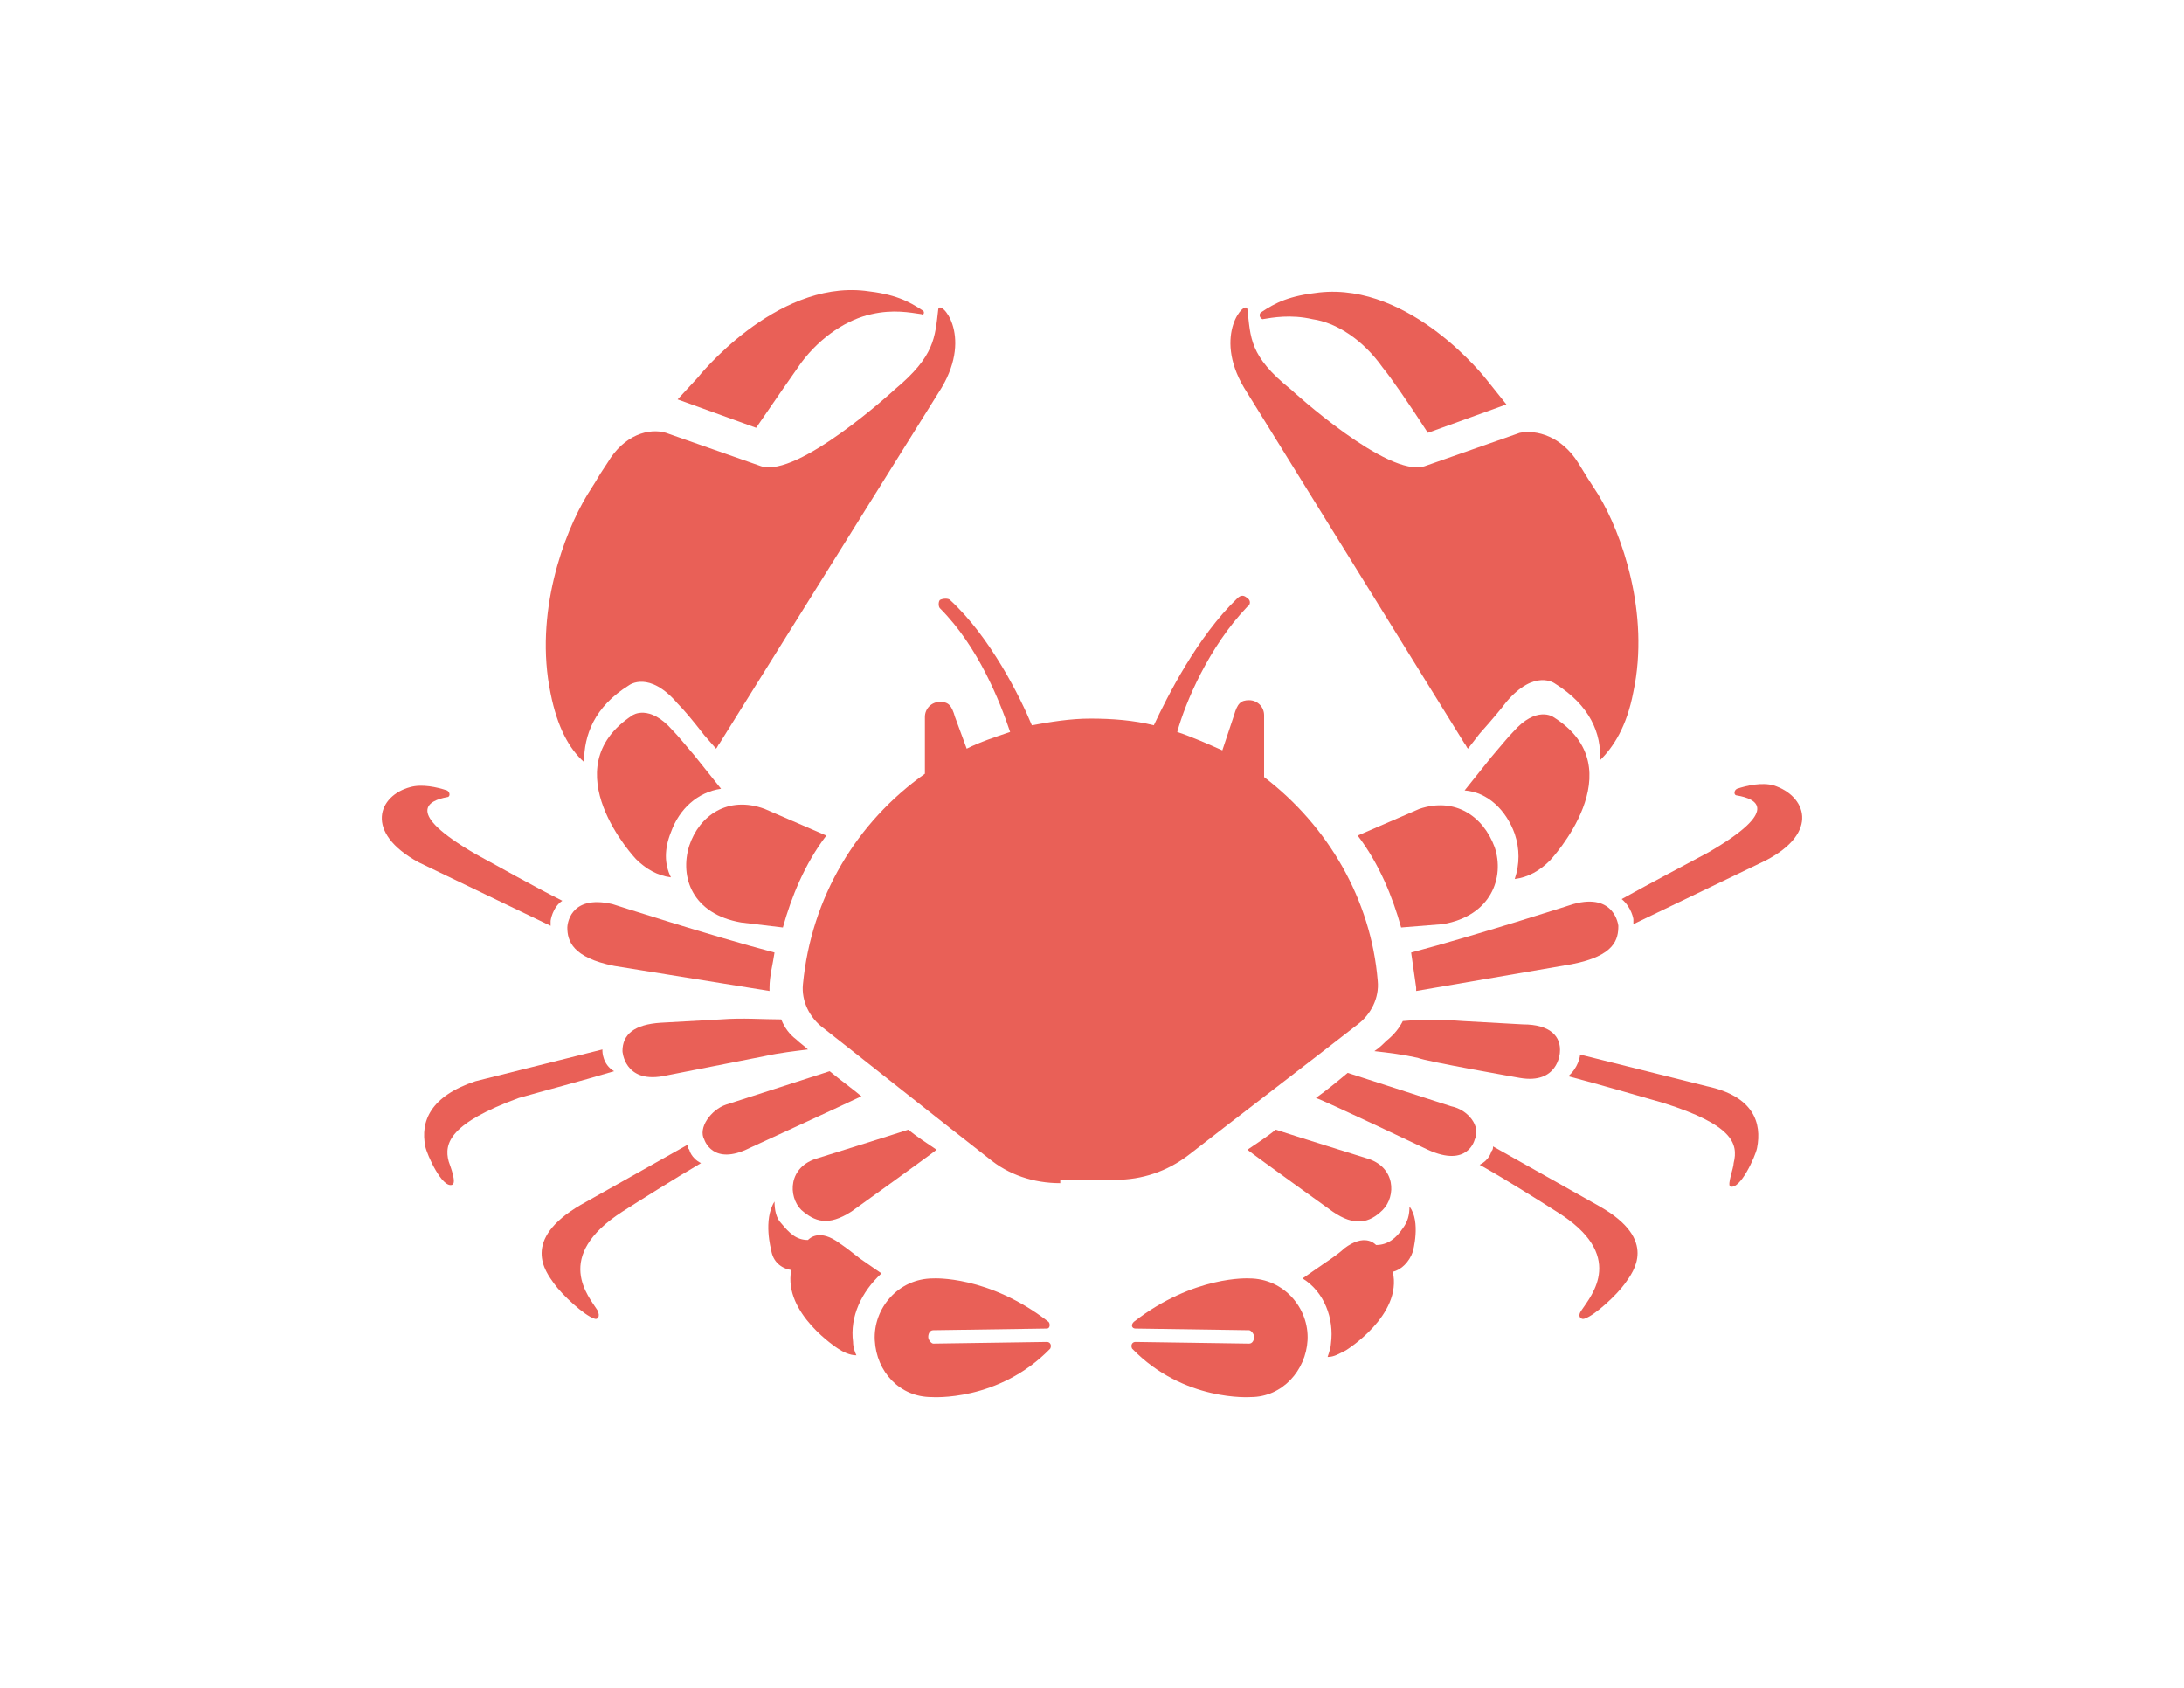
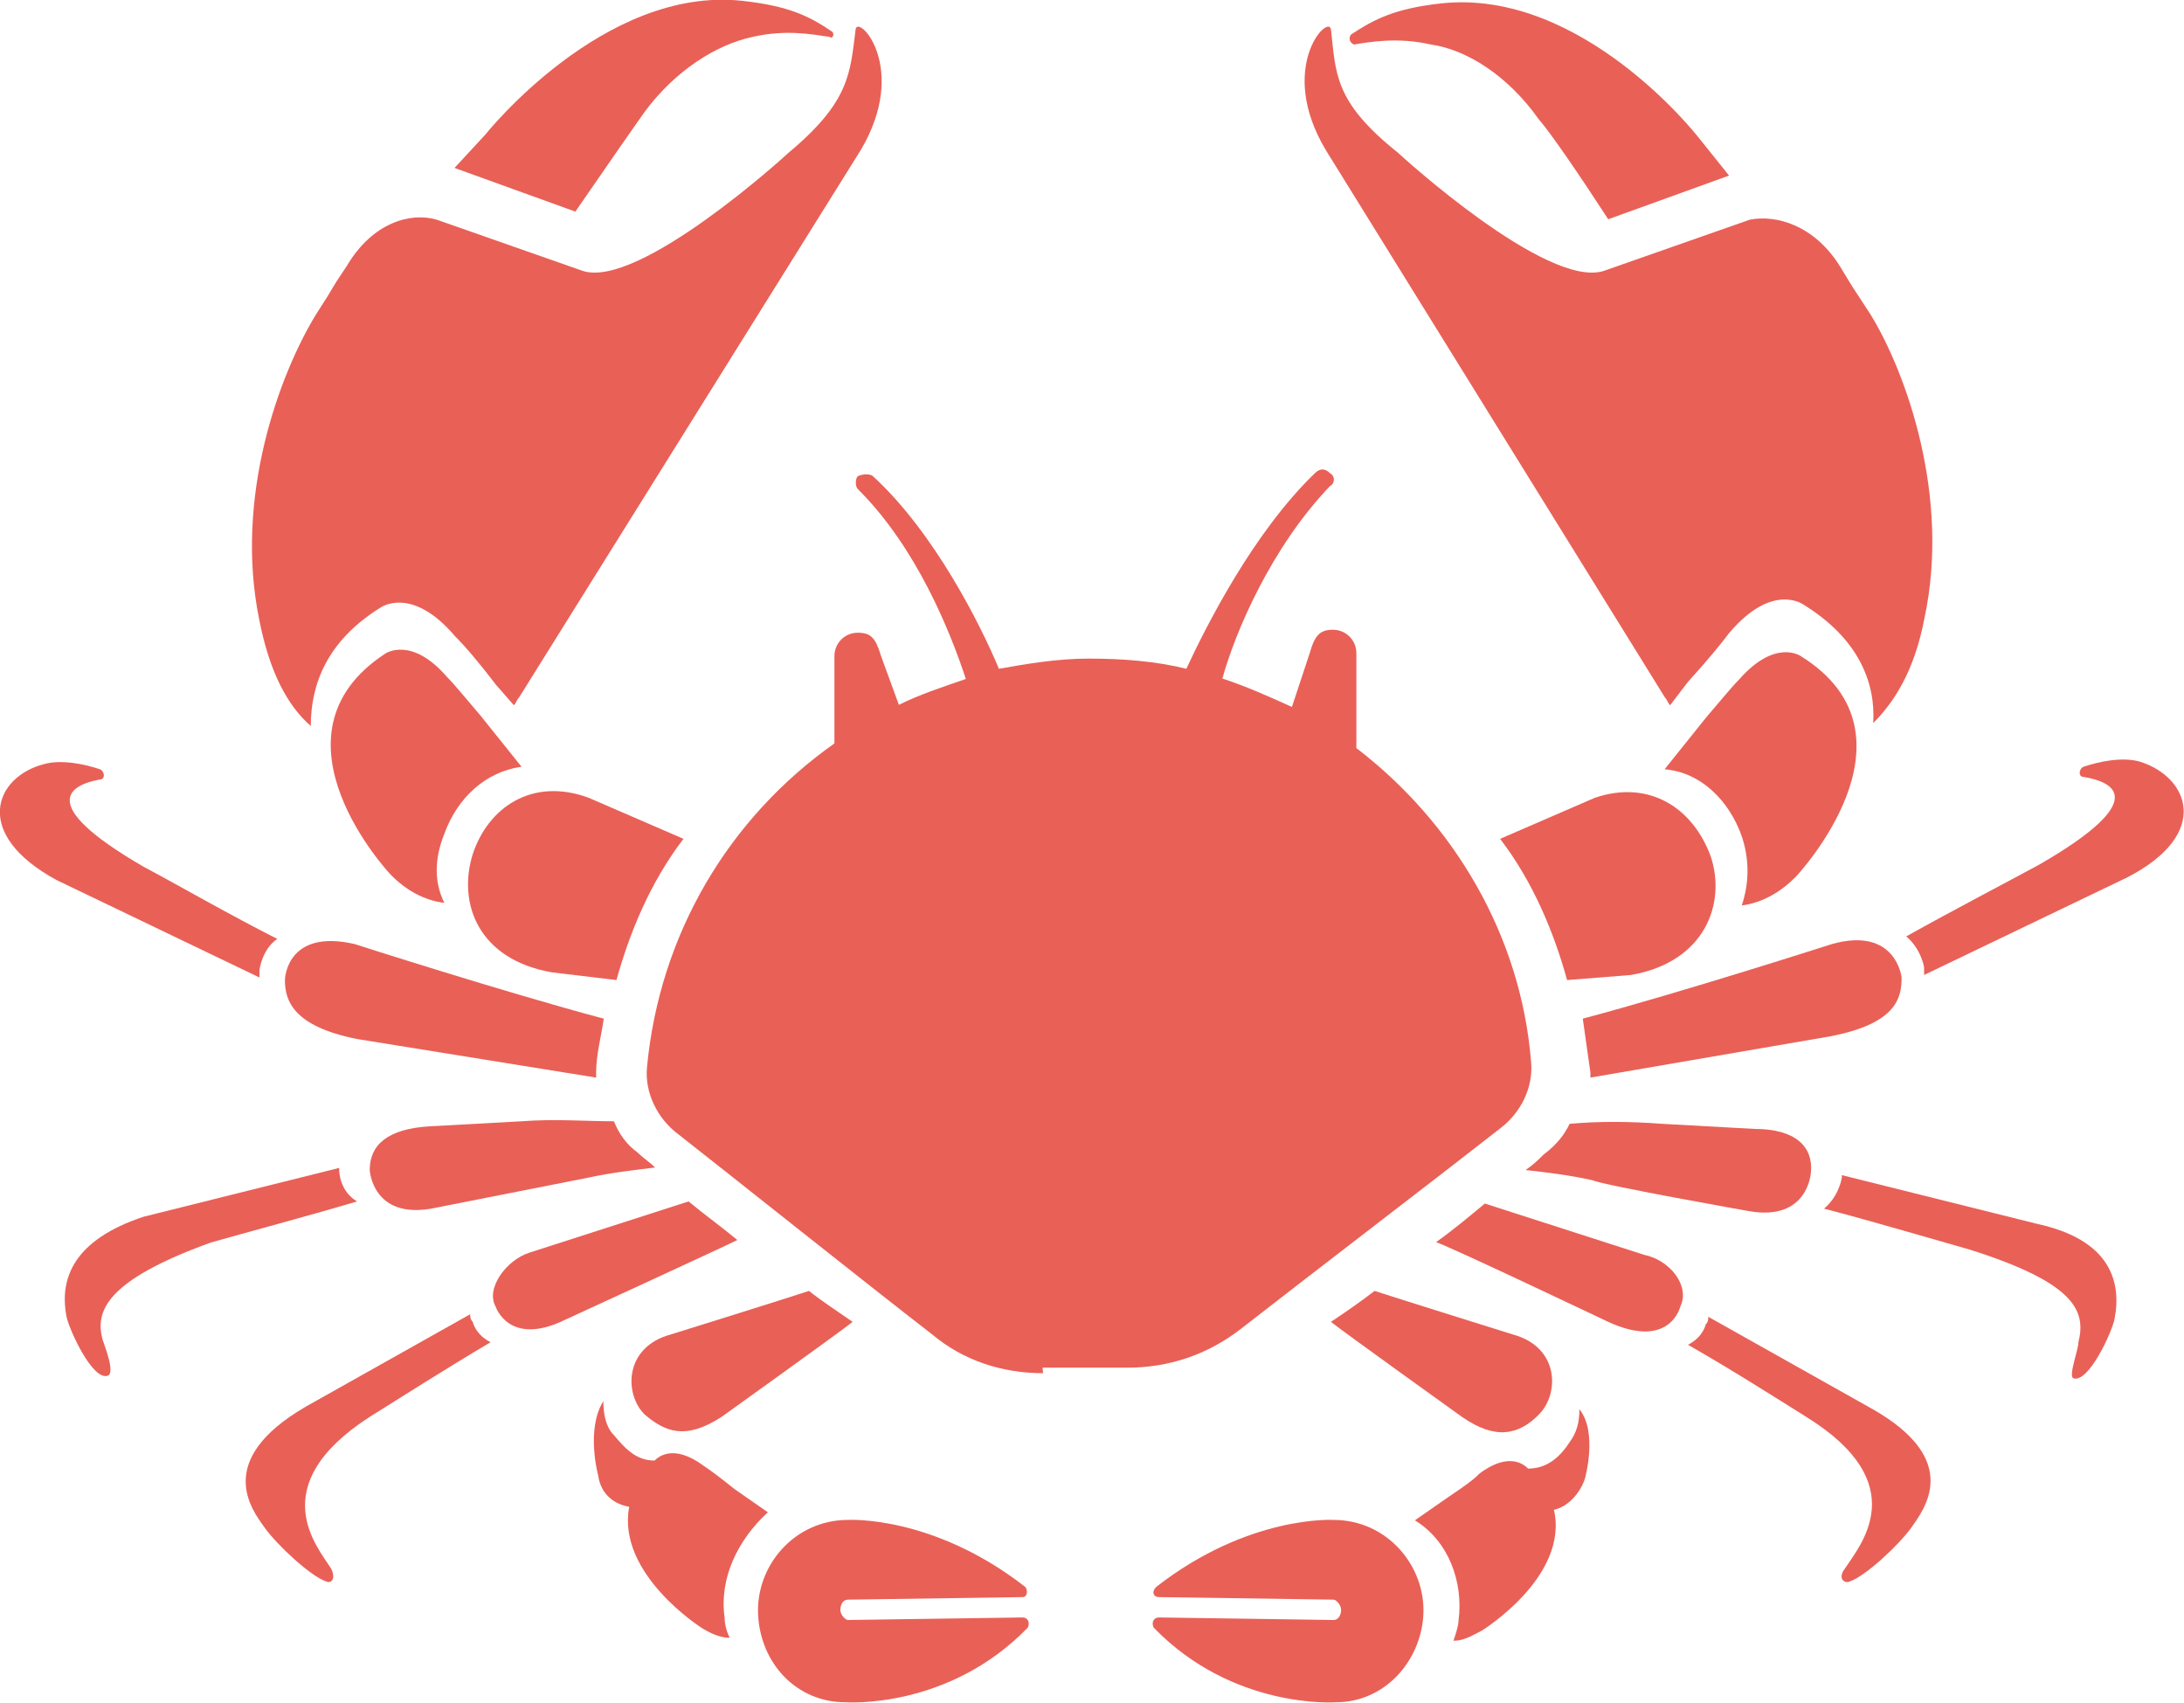
- <svg xmlns="http://www.w3.org/2000/svg" version="1.1" id="Layer_1" x="0px" y="0px" width="792px" height="612px" viewBox="0 0 792 612" enable-background="new 0 0 792 612" xml:space="preserve">
+ <svg xmlns="http://www.w3.org/2000/svg" version="1.1" id="Layer_1" x="0px" y="0px" viewBox="138.5 105.2 515.1 401.4" enable-background="new 138.5 105.2 515.1 401.4" xml:space="preserve">
  <g>
-     <path fill="#E96057" d="M457.2,113.311c5.453-3.636,10.301-6.06,21.208-7.271c33.326-3.636,60.594,31.509,60.594,31.509   l7.271,9.089l-28.479,10.301c-6.665-10.301-13.331-19.996-16.36-23.631c-7.271-10.301-16.966-16.361-25.449-17.572   c-7.877-1.818-14.543-0.606-18.179,0C456.594,115.129,456.594,113.917,457.2,113.311z" />
-     <path fill="#E96057" d="M452.353,112.099c1.212,10.301,0.605,16.966,15.754,29.085c0.606,0.606,35.146,32.115,48.476,27.874   l34.539-12.119c6.059-1.212,15.148,1.212,21.207,10.907c4.848,7.877,1.818,3.029,7.271,11.513   c8.483,13.937,18.784,43.022,12.725,71.501c-2.424,12.725-7.271,19.996-12.118,24.844c0.605-9.695-3.636-19.996-16.36-27.874   c0,0-7.271-5.454-17.572,6.666c-1.818,2.424-4.848,6.059-9.695,11.513l-4.241,5.454c-0.606-0.606-0.606-1.212-1.212-1.818   l-79.984-129.065C439.628,121.188,451.746,108.463,452.353,112.099z" />
-     <path fill="#E96057" d="M549.303,302.364c-3.029-8.483-9.695-15.148-18.178-15.754l9.695-12.119   c3.635-4.242,6.059-7.271,7.877-9.089c8.483-9.695,14.542-5.453,14.542-5.453c30.298,18.784-1.212,52.111-1.212,52.111   c-3.635,3.636-7.877,6.06-12.725,6.665C551.121,313.271,551.121,307.817,549.303,302.364z" />
-     <path fill="#E96057" d="M542.031,307.212c3.636,10.907-1.211,24.844-18.783,27.873l-15.149,1.212   c-3.029-10.907-7.877-23.025-15.754-33.327l22.42-9.695C527.489,289.034,537.79,295.699,542.031,307.212z" />
-     <path fill="#E96057" d="M508.705,370.229c6.665-0.605,13.937-0.605,21.813,0l21.814,1.212c9.694,0,13.937,4.242,13.33,10.301   c0,0-0.605,11.514-14.542,9.09c0,0-34.539-6.06-36.963-7.271c-5.453-1.212-10.301-1.818-15.754-2.424   c1.817-1.212,3.029-2.424,4.241-3.636C505.675,375.077,507.493,372.653,508.705,370.229z" />
-     <path fill="#E96057" d="M513.553,359.322c0-0.605,0-0.605,0-1.211c-0.606-4.242-1.212-8.483-1.818-12.726   c23.026-6.059,58.776-17.572,58.776-17.572c15.148-4.241,16.36,7.878,16.36,7.878c0,4.848-1.212,10.906-16.966,13.937   L513.553,359.322z" />
-     <path fill="#E96057" d="M252.998,136.942c0,0,27.873-35.145,60.594-31.509c10.907,1.212,15.754,3.636,21.208,7.271   c0.606,0.606,0,1.818-0.605,1.212c-4.242-0.606-10.301-1.818-18.179,0c-8.483,1.818-18.178,7.877-25.449,17.572   c-3.03,4.241-9.695,13.937-16.36,23.631l-28.479-10.301L252.998,136.942z" />
-     <path fill="#E96057" d="M213.006,179.358c5.454-8.483,2.424-4.242,7.271-11.513c6.059-10.301,15.148-12.725,21.208-10.907   l34.539,12.119c13.331,4.241,47.869-27.268,48.475-27.874c14.542-12.119,14.542-18.784,15.754-29.085   c0.606-3.636,12.725,9.089,1.212,28.479l-80.59,129.065c-0.605,0.606-0.605,1.212-1.211,1.818l-4.242-4.848   c-4.242-5.454-7.271-9.089-9.695-11.513c-10.301-12.119-17.572-6.666-17.572-6.666c-12.725,7.877-16.36,18.178-16.36,27.874   c-5.453-4.848-9.695-12.725-12.119-24.844C193.616,222.38,204.523,193.295,213.006,179.358z" />
-     <path fill="#E96057" d="M243.303,318.119c-4.847-0.606-9.089-3.03-12.725-6.666c0,0-30.903-32.721-1.212-52.11   c0,0,6.06-4.242,14.542,5.453c1.818,1.818,4.242,4.848,7.877,9.089l9.695,12.119c-8.483,1.212-15.148,7.271-18.178,15.754   C240.879,307.817,240.879,313.271,243.303,318.119z" />
-     <path fill="#E96057" d="M222.095,327.813c0,0,35.75,11.514,58.776,17.572c-0.606,4.242-1.817,8.483-1.817,12.726   c0,0.605,0,0.605,0,1.211l-56.353-9.089c-15.148-3.029-16.966-9.089-16.966-13.937   C205.735,335.691,206.341,324.178,222.095,327.813z" />
-     <path fill="#E96057" d="M239.667,370.836l21.814-1.212c7.877-0.606,15.148,0,21.813,0c1.212,3.029,3.03,5.453,5.454,7.271   c1.212,1.212,3.03,2.423,4.242,3.635c-4.848,0.606-10.301,1.212-15.754,2.424c-3.03,0.606-36.962,7.271-36.962,7.271   c-13.937,2.424-14.543-9.089-14.543-9.089C225.73,375.077,229.972,371.441,239.667,370.836z" />
-     <path fill="#E96057" d="M283.901,336.297l-15.148-1.817c-17.572-3.03-22.42-16.36-18.784-27.874   c3.636-10.906,13.937-18.178,27.268-13.33l22.419,9.695C291.778,313.271,286.931,325.39,283.901,336.297z" />
-     <path fill="#E96057" d="M148.776,285.398c4.241-1.212,9.695,0,13.331,1.212c1.212,0.606,1.212,2.424,0,2.424   c-6.666,1.212-15.754,5.454,10.301,20.602c7.877,4.241,20.602,11.513,31.509,16.966c-3.636,2.424-4.242,7.271-4.242,7.271   c0,0.606,0,1.212,0,1.818l-47.869-23.026C131.81,301.758,137.263,288.428,148.776,285.398z" />
-     <path fill="#E96057" d="M162.713,421.129c0.606,1.817,3.03,7.877,1.212,8.483c-3.636,1.212-9.089-10.907-9.695-13.938   c-1.817-9.089,1.818-18.178,18.178-23.631l46.052-11.514v0.606c0,0,0,4.848,4.242,7.271c-12.119,3.636-26.056,7.271-34.539,9.694   C163.319,407.192,160.895,414.463,162.713,421.129z" />
-     <path fill="#E96057" d="M225.73,439.307c-25.449,16.36-12.119,30.903-9.089,35.751c1.212,2.424,0,3.636-1.212,3.029   c-3.636-1.212-11.513-8.483-14.542-12.725s-12.119-15.754,9.695-28.479l38.78-21.813c0,0.605,0,1.212,0.606,1.817   c0,0,0.606,3.03,4.242,4.848C243.909,427.794,232.396,435.065,225.73,439.307z" />
-     <path fill="#E96057" d="M255.422,413.252c-2.424-4.242,2.424-10.907,7.877-12.726l37.568-12.118l0,0   c3.636,3.029,7.877,6.06,11.513,9.089c-3.636,1.817-40.598,18.784-40.598,18.784C258.452,422.946,255.422,413.252,255.422,413.252z   " />
-     <path fill="#E96057" d="M329.347,409.616c3.029,2.424,6.665,4.847,10.301,7.271c-3.03,2.424-30.903,22.42-30.903,22.42   c-8.483,5.454-13.331,3.636-18.178-0.605c-4.848-4.848-4.848-15.755,6.06-18.784C296.626,419.917,323.893,411.434,329.347,409.616z   " />
-     <path fill="#E96057" d="M309.351,486.57c0,1.817,0.606,3.636,1.212,4.848c-2.424,0-4.848-1.212-6.666-2.424   c0,0-19.996-12.725-16.966-28.479c-3.636-0.605-6.665-3.029-7.271-7.271c0,0-3.029-10.906,1.212-17.572   c0,3.03,0.606,6.06,2.424,7.878c3.03,3.636,5.454,6.06,9.695,6.06c0.606-0.606,4.241-4.242,11.513,1.212   c1.818,1.211,4.242,3.029,7.271,5.453l7.877,5.453C312.38,468.393,308.139,477.481,309.351,486.57z" />
-     <path fill="#E96057" d="M380.852,488.994c-18.784,19.39-43.022,17.572-43.022,17.572c-11.513,0-19.996-9.089-20.602-20.603   c-0.606-11.513,8.483-22.419,21.208-22.419c0,0,19.996-1.212,41.81,15.754c0.606,0.606,0.606,2.424-0.606,2.424l-41.204,0.606   c-1.212,0-1.818,1.212-1.818,2.424c0,1.211,1.212,2.423,1.818,2.423l41.204-0.605C380.852,486.57,381.458,487.782,380.852,488.994z   " />
-     <path fill="#E96057" d="M384.487,429.006c-9.695,0-18.784-3.029-26.056-9.089c-16.36-12.725-46.051-36.356-59.988-47.264   c-4.847-3.636-7.877-9.695-7.271-15.754c3.03-31.51,19.39-58.776,44.233-76.349v-20.602c0-3.03,2.424-5.454,5.454-5.454   s4.242,1.212,5.454,5.454l4.242,11.513c4.847-2.424,10.301-4.242,15.754-6.06c-3.636-10.907-11.513-30.903-25.45-44.839   c-0.606-0.606-0.606-2.424,0-3.03c1.212-0.606,3.03-0.606,3.636,0c14.542,13.331,25.449,35.145,29.691,45.445   c6.666-1.212,13.937-2.423,21.208-2.423c7.877,0,15.754,0.605,23.026,2.423c4.848-10.301,15.754-32.115,30.297-46.051   c1.212-1.212,2.424-1.212,3.636,0c1.212,0.606,1.212,2.424,0,3.03c-13.937,14.542-22.42,34.539-25.449,45.445   c5.453,1.818,10.906,4.242,16.36,6.666l4.241-12.725c1.212-4.242,2.424-5.454,5.453-5.454c3.03,0,5.454,2.424,5.454,5.454v22.419   c23.025,17.572,38.78,44.234,41.204,73.925c0.605,6.059-2.424,12.118-7.271,15.754c-13.937,10.907-44.84,34.539-61.2,47.264   c-7.877,6.06-16.966,9.089-26.661,9.089h-19.996V429.006z" />
-     <path fill="#E96057" d="M462.653,409.616c5.454,1.817,32.721,10.301,32.721,10.301c10.907,3.029,10.907,13.937,6.06,18.784   s-10.301,6.06-18.178,0.605c0,0-27.874-19.996-30.903-22.42C455.988,414.463,459.624,412.04,462.653,409.616z" />
-     <path fill="#E96057" d="M453.564,506.566c0,0-24.237,1.817-43.021-17.572c-0.606-1.212,0-2.424,1.212-2.424l41.203,0.605   c1.212,0,1.818-1.212,1.818-2.424c0-1.211-1.212-2.423-1.818-2.423l-41.203-0.606c-1.212,0-1.818-1.212-0.606-2.424   c21.813-16.966,41.81-15.754,41.81-15.754c12.726,0,21.814,10.906,21.208,22.419C473.561,496.871,465.077,506.566,453.564,506.566z   " />
-     <path fill="#E96057" d="M512.341,453.85c-1.212,3.636-4.242,6.665-7.271,7.271c3.636,15.754-16.967,28.479-16.967,28.479   c-2.424,1.212-4.241,2.424-6.665,2.424c0.606-1.817,1.212-3.636,1.212-4.848c1.212-9.089-2.424-18.784-10.301-23.631l7.877-5.454   c3.636-2.424,6.06-4.241,7.271-5.453c7.271-5.454,10.907-1.818,11.513-1.212c4.241,0,7.271-2.424,9.695-6.06   c1.817-2.424,2.424-4.848,2.424-7.877C515.37,442.942,512.341,453.85,512.341,453.85z" />
-     <path fill="#E96057" d="M534.761,413.252c0,0-2.424,10.301-16.967,3.635c0,0-36.962-17.572-40.598-18.784   c4.241-3.029,7.877-6.059,11.513-9.089l0,0l37.568,12.119C532.337,402.345,537.185,408.404,534.761,413.252z" />
-     <path fill="#E96057" d="M589.295,465.362c-3.029,4.241-10.907,11.513-14.543,12.725c-1.211,0.606-3.029-0.605-1.211-3.029   c3.635-5.454,16.36-19.996-9.09-35.751c-6.665-4.241-18.178-11.513-27.873-16.966c3.636-1.818,4.242-4.848,4.242-4.848   c0.605-0.606,0.605-1.212,0.605-1.818l38.78,21.814C601.414,449.607,592.324,461.121,589.295,465.362z" />
-     <path fill="#E96057" d="M637.164,416.281c-0.605,3.029-6.059,15.148-9.694,13.937c-1.212-0.605,1.212-6.665,1.212-8.483   c1.817-7.271-0.606-13.937-25.45-21.813c-8.483-2.424-23.025-6.665-34.538-9.695c3.636-3.029,4.241-7.271,4.241-7.271v-0.605   l46.052,11.513C635.952,397.497,638.982,407.192,637.164,416.281z" />
-     <path fill="#E96057" d="M640.194,312.06l-47.87,23.025c0-0.605,0-1.212,0-1.817c0,0-0.605-4.242-4.241-7.271   c10.907-6.06,23.632-12.725,31.509-16.967c26.056-15.148,17.572-19.39,10.301-20.602c-1.211,0-1.211-1.818,0-2.424   c3.636-1.212,9.09-2.424,13.331-1.212C654.736,288.428,660.19,301.758,640.194,312.06z" />
+     <path fill="#E96057" d="M457.2,113.3c5.5-3.6,10.3-6.1,21.2-7.3c33.3-3.6,60.6,31.5,60.6,31.5l7.3,9.1l-28.5,10.3   c-6.7-10.3-13.3-20-16.4-23.6c-7.3-10.3-17-16.4-25.4-17.6c-7.9-1.8-14.5-0.6-18.2,0C456.6,115.1,456.6,113.9,457.2,113.3z" />
+     <path fill="#E96057" d="M452.4,112.1c1.2,10.3,0.6,17,15.8,29.1c0.6,0.6,35.1,32.1,48.5,27.9l34.5-12.1c6.1-1.2,15.1,1.2,21.2,10.9   c4.8,7.9,1.8,3,7.3,11.5c8.5,13.9,18.8,43,12.7,71.5c-2.4,12.7-7.3,20-12.1,24.8c0.6-9.7-3.6-20-16.4-27.9c0,0-7.3-5.5-17.6,6.7   c-1.8,2.4-4.8,6.1-9.7,11.5l-4.2,5.5c-0.6-0.6-0.6-1.2-1.2-1.8l-80-129.1C439.6,121.2,451.7,108.5,452.4,112.1z" />
+     <path fill="#E96057" d="M549.3,302.4c-3-8.5-9.7-15.1-18.2-15.8l9.7-12.1c3.6-4.2,6.1-7.3,7.9-9.1c8.5-9.7,14.5-5.5,14.5-5.5   c30.3,18.8-1.2,52.1-1.2,52.1c-3.6,3.6-7.9,6.1-12.7,6.7C551.1,313.3,551.1,307.8,549.3,302.4z" />
+     <path fill="#E96057" d="M542,307.2c3.6,10.9-1.2,24.8-18.8,27.9l-15.1,1.2c-3-10.9-7.9-23-15.8-33.3l22.4-9.7   C527.5,289,537.8,295.7,542,307.2z" />
+     <path fill="#E96057" d="M508.7,370.2c6.7-0.6,13.9-0.6,21.8,0l21.8,1.2c9.7,0,13.9,4.2,13.3,10.3c0,0-0.6,11.5-14.5,9.1   c0,0-34.5-6.1-37-7.3c-5.5-1.2-10.3-1.8-15.8-2.4c1.8-1.2,3-2.4,4.2-3.6C505.7,375.1,507.5,372.7,508.7,370.2z" />
+     <path fill="#E96057" d="M513.6,359.3c0-0.6,0-0.6,0-1.2c-0.6-4.2-1.2-8.5-1.8-12.7c23-6.1,58.8-17.6,58.8-17.6   c15.1-4.2,16.4,7.9,16.4,7.9c0,4.8-1.2,10.9-17,13.9L513.6,359.3z" />
+     <path fill="#E96057" d="M253,136.9c0,0,27.9-35.1,60.6-31.5c10.9,1.2,15.8,3.6,21.2,7.3c0.6,0.6,0,1.8-0.6,1.2   c-4.2-0.6-10.3-1.8-18.2,0c-8.5,1.8-18.2,7.9-25.4,17.6c-3,4.2-9.7,13.9-16.4,23.6l-28.5-10.3L253,136.9z" />
+     <path fill="#E96057" d="M213,179.4c5.5-8.5,2.4-4.2,7.3-11.5c6.1-10.3,15.1-12.7,21.2-10.9l34.5,12.1c13.3,4.2,47.9-27.3,48.5-27.9   c14.5-12.1,14.5-18.8,15.8-29.1c0.6-3.6,12.7,9.1,1.2,28.5l-80.6,129.1c-0.6,0.6-0.6,1.2-1.2,1.8l-4.2-4.8   c-4.2-5.5-7.3-9.1-9.7-11.5c-10.3-12.1-17.6-6.7-17.6-6.7c-12.7,7.9-16.4,18.2-16.4,27.9c-5.5-4.8-9.7-12.7-12.1-24.8   C193.6,222.4,204.5,193.3,213,179.4z" />
+     <path fill="#E96057" d="M243.3,318.1c-4.8-0.6-9.1-3-12.7-6.7c0,0-30.9-32.7-1.2-52.1c0,0,6.1-4.2,14.5,5.5   c1.8,1.8,4.2,4.8,7.9,9.1l9.7,12.1c-8.5,1.2-15.1,7.3-18.2,15.8C240.9,307.8,240.9,313.3,243.3,318.1z" />
+     <path fill="#E96057" d="M222.1,327.8c0,0,35.8,11.5,58.8,17.6c-0.6,4.2-1.8,8.5-1.8,12.7c0,0.6,0,0.6,0,1.2l-56.4-9.1   c-15.1-3-17-9.1-17-13.9C205.7,335.7,206.3,324.2,222.1,327.8z" />
+     <path fill="#E96057" d="M239.7,370.8l21.8-1.2c7.9-0.6,15.1,0,21.8,0c1.2,3,3,5.5,5.5,7.3c1.2,1.2,3,2.4,4.2,3.6   c-4.8,0.6-10.3,1.2-15.8,2.4c-3,0.6-37,7.3-37,7.3c-13.9,2.4-14.5-9.1-14.5-9.1C225.7,375.1,230,371.4,239.7,370.8z" />
+     <path fill="#E96057" d="M283.9,336.3l-15.1-1.8c-17.6-3-22.4-16.4-18.8-27.9c3.6-10.9,13.9-18.2,27.3-13.3l22.4,9.7   C291.8,313.3,286.9,325.4,283.9,336.3z" />
+     <path fill="#E96057" d="M148.8,285.4c4.2-1.2,9.7,0,13.3,1.2c1.2,0.6,1.2,2.4,0,2.4c-6.7,1.2-15.8,5.5,10.3,20.6   c7.9,4.2,20.6,11.5,31.5,17c-3.6,2.4-4.2,7.3-4.2,7.3c0,0.6,0,1.2,0,1.8l-47.9-23C131.8,301.8,137.3,288.4,148.8,285.4z" />
+     <path fill="#E96057" d="M162.7,421.1c0.6,1.8,3,7.9,1.2,8.5c-3.6,1.2-9.1-10.9-9.7-13.9c-1.8-9.1,1.8-18.2,18.2-23.6l46.1-11.5v0.6   c0,0,0,4.8,4.2,7.3c-12.1,3.6-26.1,7.3-34.5,9.7C163.3,407.2,160.9,414.5,162.7,421.1z" />
+     <path fill="#E96057" d="M225.7,439.3c-25.4,16.4-12.1,30.9-9.1,35.8c1.2,2.4,0,3.6-1.2,3c-3.6-1.2-11.5-8.5-14.5-12.7   s-12.1-15.8,9.7-28.5l38.8-21.8c0,0.6,0,1.2,0.6,1.8c0,0,0.6,3,4.2,4.8C243.9,427.8,232.4,435.1,225.7,439.3z" />
+     <path fill="#E96057" d="M255.4,413.3c-2.4-4.2,2.4-10.9,7.9-12.7l37.6-12.1l0,0c3.6,3,7.9,6.1,11.5,9.1   c-3.6,1.8-40.6,18.8-40.6,18.8C258.5,422.9,255.4,413.3,255.4,413.3z" />
+     <path fill="#E96057" d="M329.3,409.6c3,2.4,6.7,4.8,10.3,7.3c-3,2.4-30.9,22.4-30.9,22.4c-8.5,5.5-13.3,3.6-18.2-0.6   c-4.8-4.8-4.8-15.8,6.1-18.8C296.6,419.9,323.9,411.4,329.3,409.6z" />
+     <path fill="#E96057" d="M309.4,486.6c0,1.8,0.6,3.6,1.2,4.8c-2.4,0-4.8-1.2-6.7-2.4c0,0-20-12.7-17-28.5c-3.6-0.6-6.7-3-7.3-7.3   c0,0-3-10.9,1.2-17.6c0,3,0.6,6.1,2.4,7.9c3,3.6,5.5,6.1,9.7,6.1c0.6-0.6,4.2-4.2,11.5,1.2c1.8,1.2,4.2,3,7.3,5.5l7.9,5.5   C312.4,468.4,308.1,477.5,309.4,486.6z" />
+     <path fill="#E96057" d="M380.9,489c-18.8,19.4-43,17.6-43,17.6c-11.5,0-20-9.1-20.6-20.6c-0.6-11.5,8.5-22.4,21.2-22.4   c0,0,20-1.2,41.8,15.8c0.6,0.6,0.6,2.4-0.6,2.4l-41.2,0.6c-1.2,0-1.8,1.2-1.8,2.4c0,1.2,1.2,2.4,1.8,2.4l41.2-0.6   C380.9,486.6,381.5,487.8,380.9,489z" />
+     <path fill="#E96057" d="M384.5,429c-9.7,0-18.8-3-26.1-9.1c-16.4-12.7-46.1-36.4-60-47.3c-4.8-3.6-7.9-9.7-7.3-15.8   c3-31.5,19.4-58.8,44.2-76.3v-20.6c0-3,2.4-5.5,5.5-5.5s4.2,1.2,5.5,5.5l4.2,11.5c4.8-2.4,10.3-4.2,15.8-6.1   c-3.6-10.9-11.5-30.9-25.5-44.8c-0.6-0.6-0.6-2.4,0-3c1.2-0.6,3-0.6,3.6,0c14.5,13.3,25.4,35.1,29.7,45.4   c6.7-1.2,13.9-2.4,21.2-2.4c7.9,0,15.8,0.6,23,2.4c4.8-10.3,15.8-32.1,30.3-46.1c1.2-1.2,2.4-1.2,3.6,0c1.2,0.6,1.2,2.4,0,3   c-13.9,14.5-22.4,34.5-25.4,45.4c5.5,1.8,10.9,4.2,16.4,6.7l4.2-12.7c1.2-4.2,2.4-5.5,5.5-5.5c3,0,5.5,2.4,5.5,5.5v22.4   c23,17.6,38.8,44.2,41.2,73.9c0.6,6.1-2.4,12.1-7.3,15.8c-13.9,10.9-44.8,34.5-61.2,47.3c-7.9,6.1-17,9.1-26.7,9.1h-20L384.5,429   L384.5,429z" />
+     <path fill="#E96057" d="M462.7,409.6c5.5,1.8,32.7,10.3,32.7,10.3c10.9,3,10.9,13.9,6.1,18.8s-10.3,6.1-18.2,0.6   c0,0-27.9-20-30.9-22.4C456,414.5,459.6,412,462.7,409.6z" />
+     <path fill="#E96057" d="M453.6,506.6c0,0-24.2,1.8-43-17.6c-0.6-1.2,0-2.4,1.2-2.4l41.2,0.6c1.2,0,1.8-1.2,1.8-2.4   c0-1.2-1.2-2.4-1.8-2.4l-41.2-0.6c-1.2,0-1.8-1.2-0.6-2.4c21.8-17,41.8-15.8,41.8-15.8c12.7,0,21.8,10.9,21.2,22.4   C473.6,496.9,465.1,506.6,453.6,506.6z" />
+     <path fill="#E96057" d="M512.3,453.9c-1.2,3.6-4.2,6.7-7.3,7.3c3.6,15.8-17,28.5-17,28.5c-2.4,1.2-4.2,2.4-6.7,2.4   c0.6-1.8,1.2-3.6,1.2-4.8c1.2-9.1-2.4-18.8-10.3-23.6l7.9-5.5c3.6-2.4,6.1-4.2,7.3-5.5c7.3-5.5,10.9-1.8,11.5-1.2   c4.2,0,7.3-2.4,9.7-6.1c1.8-2.4,2.4-4.8,2.4-7.9C515.4,442.9,512.3,453.9,512.3,453.9z" />
+     <path fill="#E96057" d="M534.8,413.3c0,0-2.4,10.3-17,3.6c0,0-37-17.6-40.6-18.8c4.2-3,7.9-6.1,11.5-9.1l0,0l37.6,12.1   C532.3,402.3,537.2,408.4,534.8,413.3z" />
+     <path fill="#E96057" d="M589.3,465.4c-3,4.2-10.9,11.5-14.5,12.7c-1.2,0.6-3-0.6-1.2-3c3.6-5.5,16.4-20-9.1-35.8   c-6.7-4.2-18.2-11.5-27.9-17c3.6-1.8,4.2-4.8,4.2-4.8c0.6-0.6,0.6-1.2,0.6-1.8l38.8,21.8C601.4,449.6,592.3,461.1,589.3,465.4z" />
+     <path fill="#E96057" d="M637.2,416.3c-0.6,3-6.1,15.1-9.7,13.9c-1.2-0.6,1.2-6.7,1.2-8.5c1.8-7.3-0.6-13.9-25.5-21.8   c-8.5-2.4-23-6.7-34.5-9.7c3.6-3,4.2-7.3,4.2-7.3v-0.6l46.1,11.5C636,397.5,639,407.2,637.2,416.3z" />
+     <path fill="#E96057" d="M640.2,312.1l-47.9,23c0-0.6,0-1.2,0-1.8c0,0-0.6-4.2-4.2-7.3c10.9-6.1,23.6-12.7,31.5-17   c26.1-15.1,17.6-19.4,10.3-20.6c-1.2,0-1.2-1.8,0-2.4c3.6-1.2,9.1-2.4,13.3-1.2C654.7,288.4,660.2,301.8,640.2,312.1z" />
  </g>
-   <rect x="93.03" y="3.03" fill="none" width="605.941" height="605.941" />
</svg>
